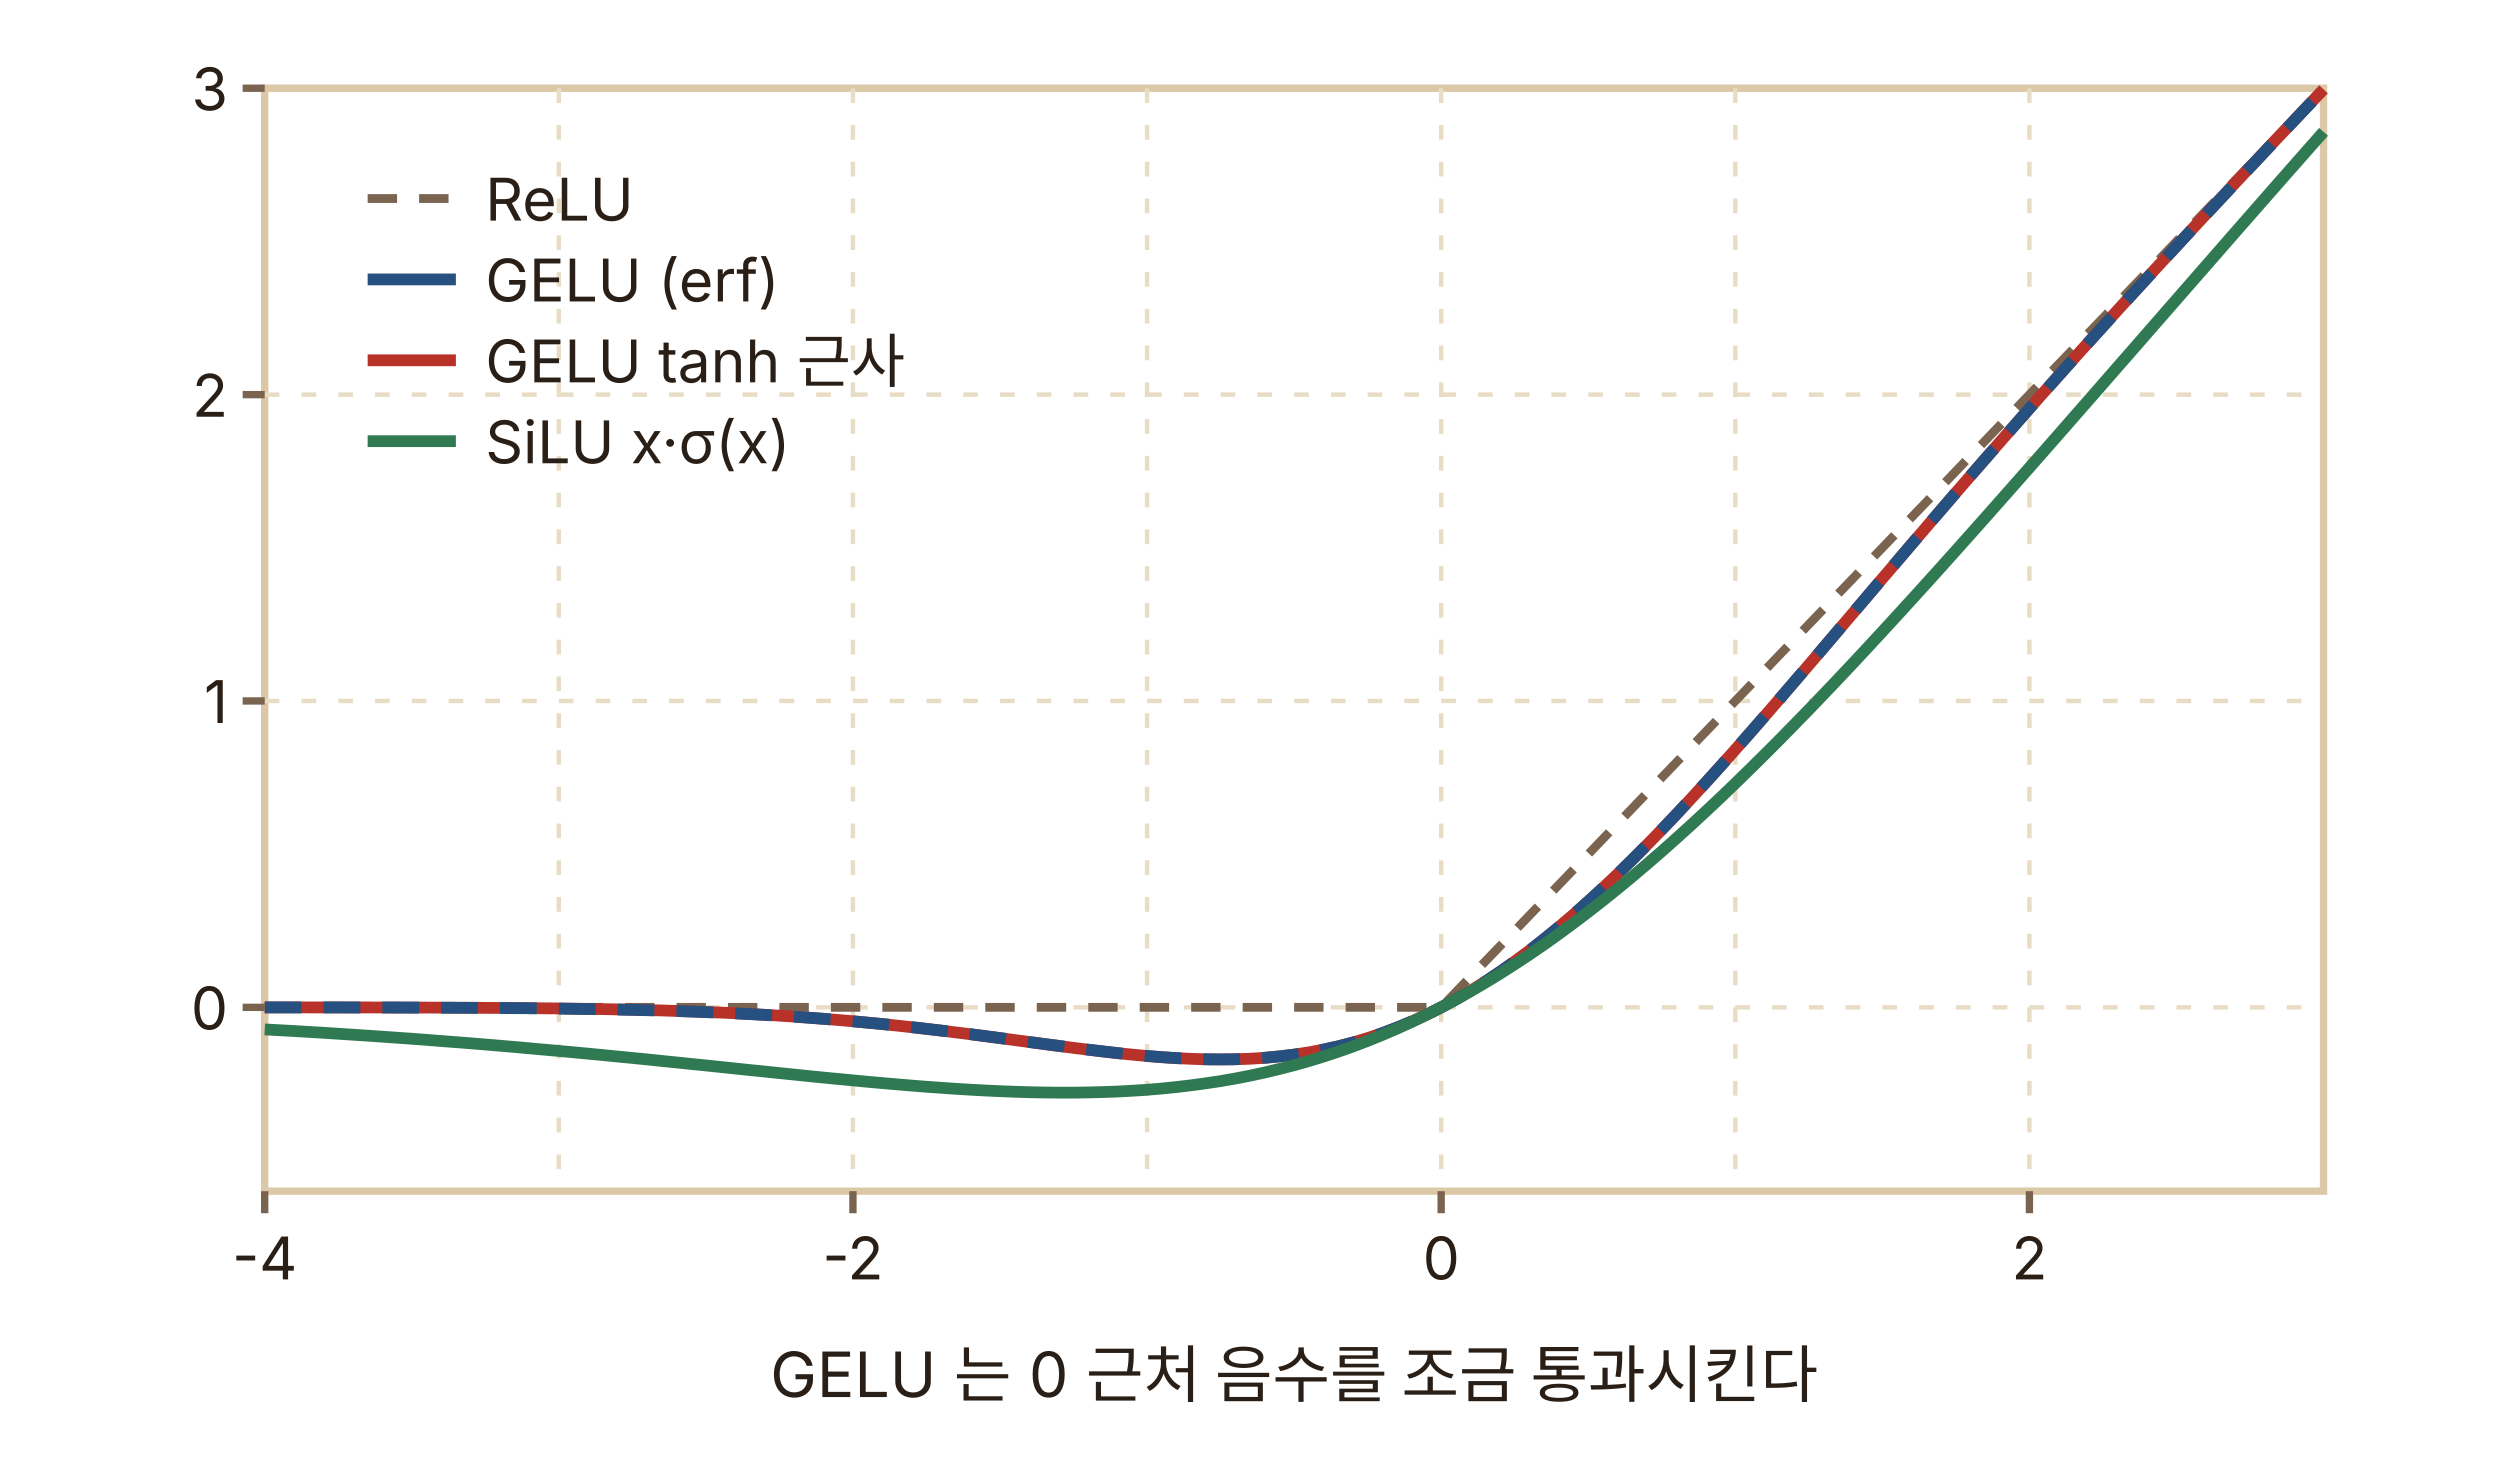
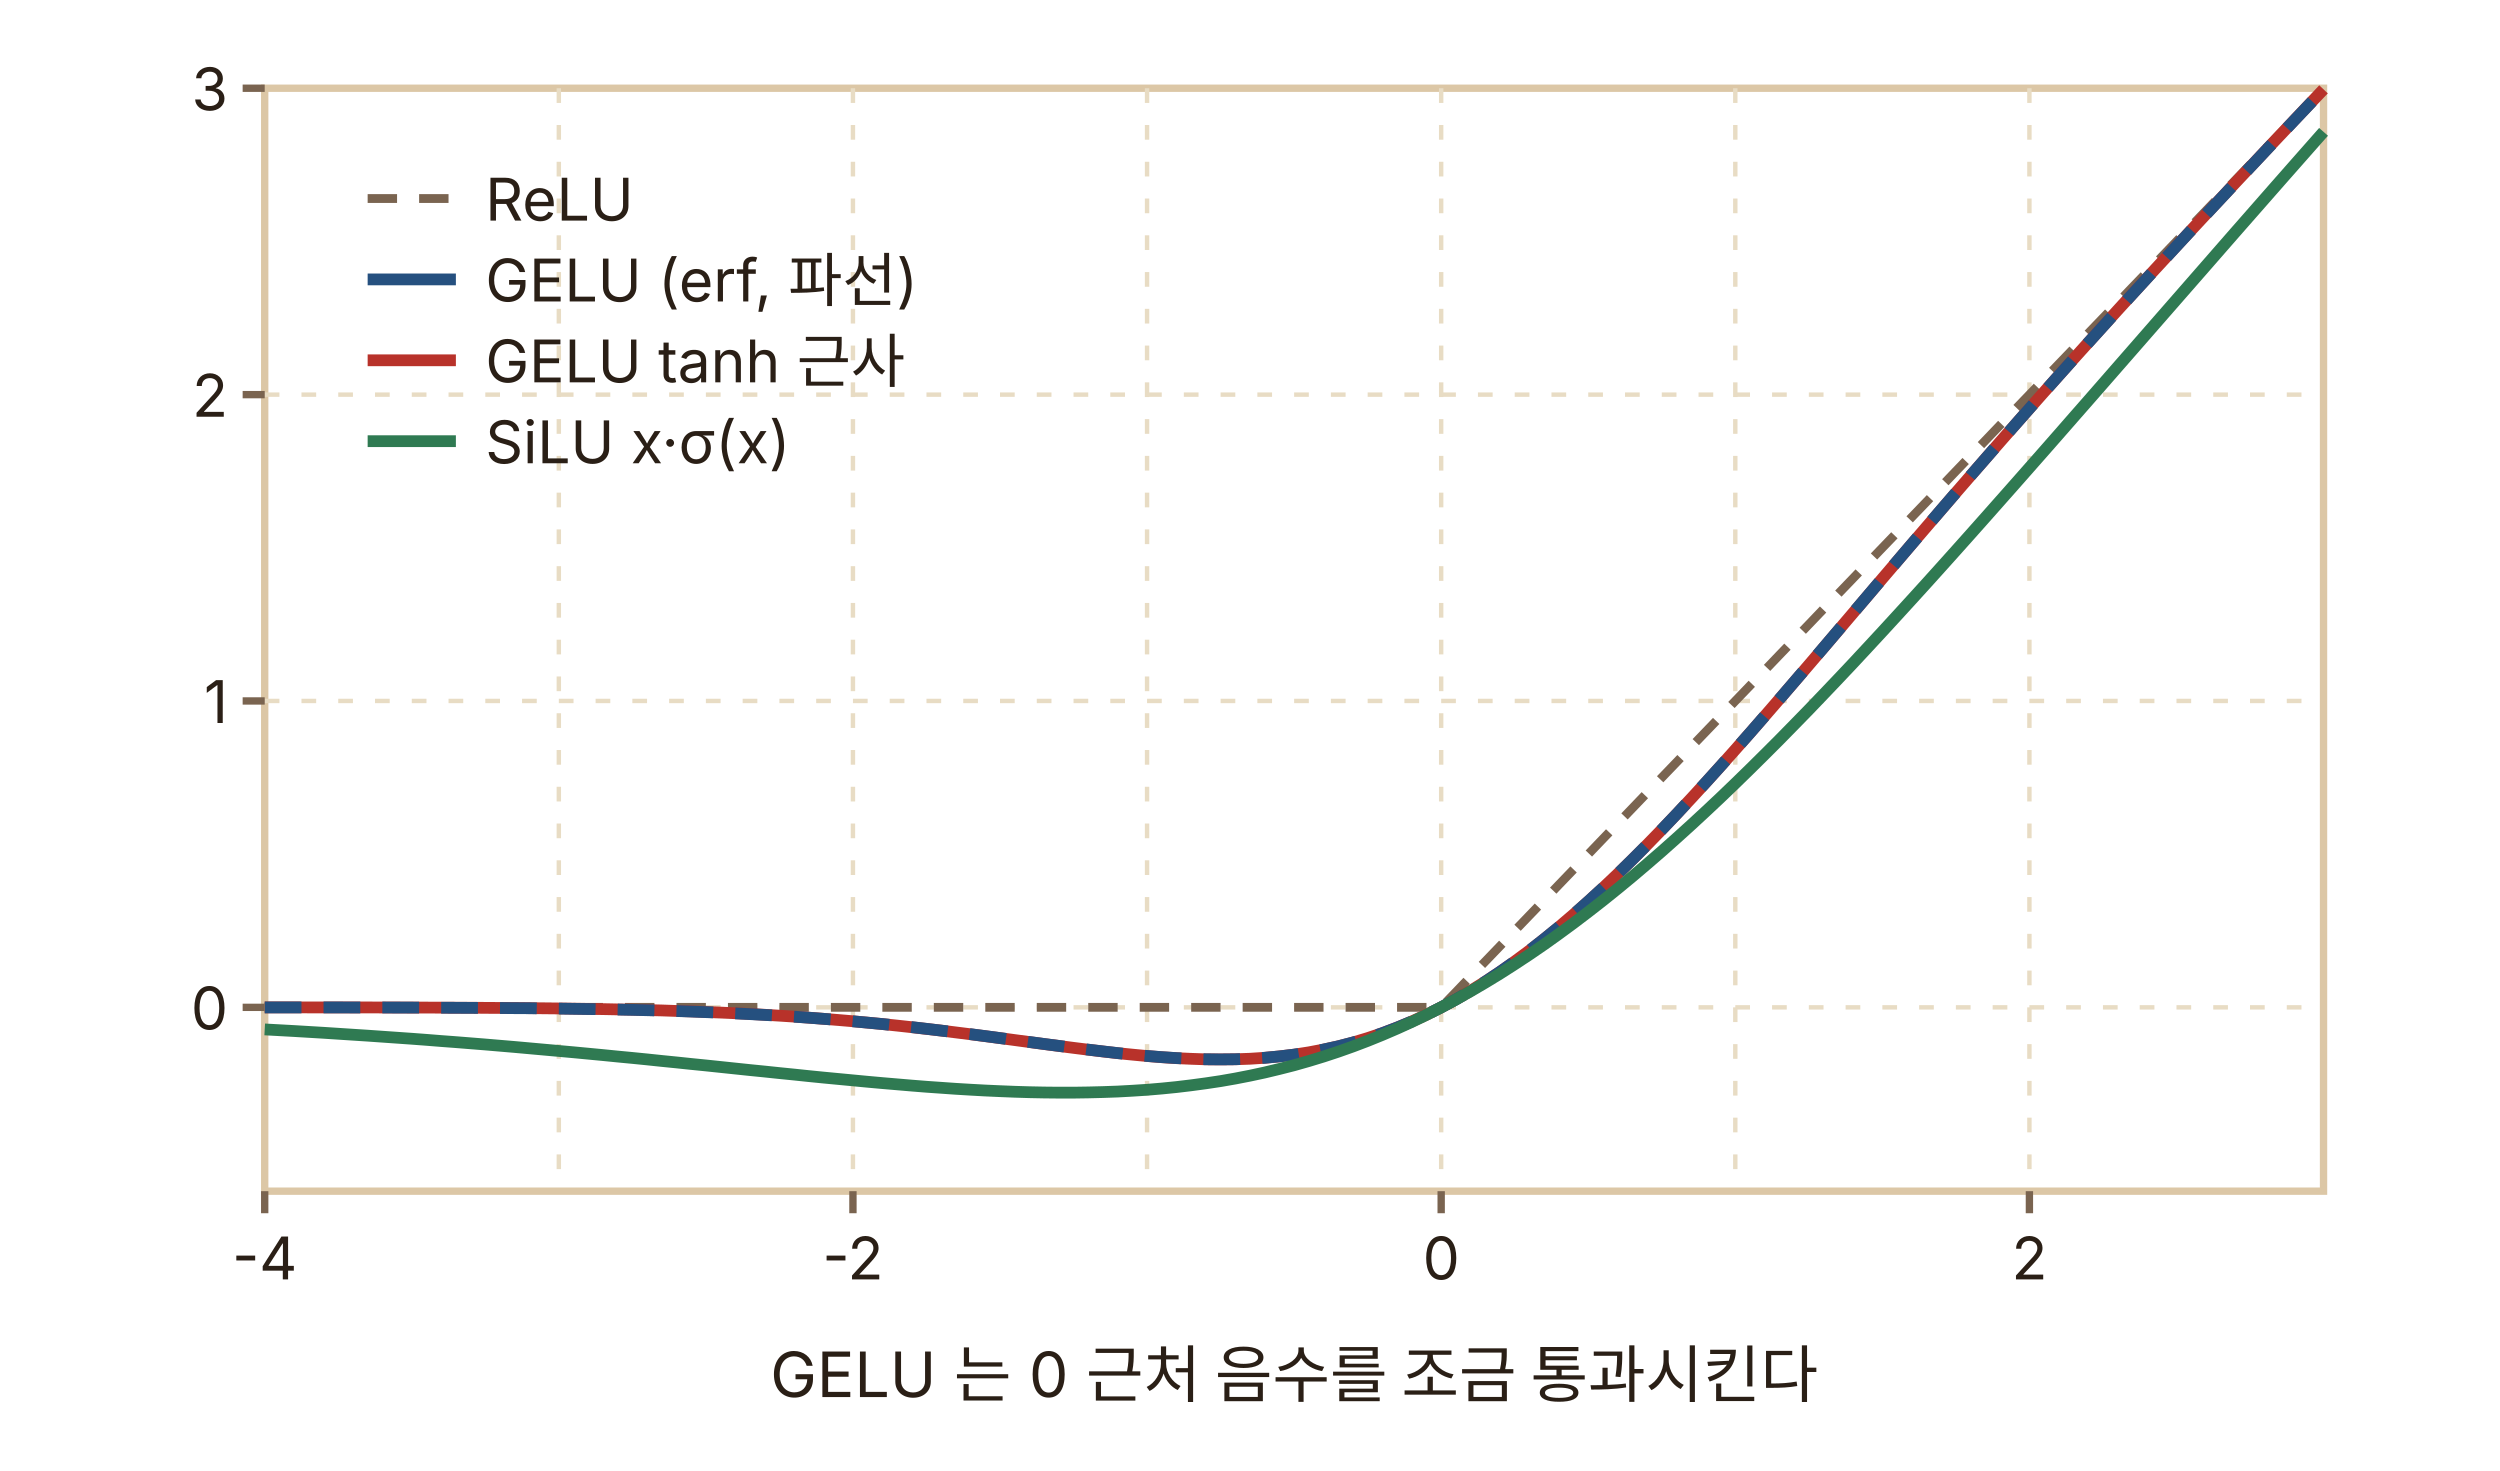
<svg xmlns="http://www.w3.org/2000/svg" class="diag" viewBox="0 0 340 200" role="img" aria-label="ReLU · GELU · SiLU">
  <style>
.diag text{font-family:-apple-system,"Noto Sans KR",sans-serif}
.frame{fill:none;stroke:var(--border,#dcc7a6);stroke-width:1}
.ax{stroke:var(--muted,#7a6450);stroke-width:1;fill:none}
.grid{stroke:var(--border,#e8dcc4);stroke-width:.6;
 stroke-dasharray:2 3;fill:none}
.tick{font-size:8px;fill:var(--muted,#7a6450)}
.axname{font-size:9px;fill:var(--accent2,#3d2413);font-weight:700}
.key{font-size:9px;fill:var(--accent2,#3d2413);font-weight:700}
.cap{font-size:8.5px;fill:var(--muted,#7a6450)}
.cv{fill:none;stroke:var(--accent,#8a3b12);stroke-width:1.6}
.cv1{fill:none;stroke:var(--g1,#9a6a2f);stroke-width:1.6}
.cv2{fill:none;stroke:var(--g2,#25507f);stroke-width:1.6}
.cv3{fill:none;stroke:var(--g3,#2f7a52);stroke-width:1.6}
.cv4{fill:none;stroke:var(--g4,#7a4a8c);stroke-width:1.6}
.cv5{fill:none;stroke:var(--g5,#b8322a);stroke-width:1.6}
.cv6{fill:none;stroke:var(--g6,#5c6b73);stroke-width:1.6}
.cvd{fill:none;stroke:var(--muted,#7a6450);stroke-width:1.2;
 stroke-dasharray:4 3}
.dot{fill:var(--accent,#8a3b12);stroke:none}
.dot2{fill:var(--special,#25507f);stroke:none}
.dot5{fill:var(--g5,#b8322a);stroke:none}
.dotn{fill:var(--muted,#7a6450);opacity:.35;stroke:none}
.cell{fill:var(--panel,#fff);stroke:var(--border,#dcc7a6);
 stroke-width:1}
.cell.a{fill:rgba(138,59,18,.16)}
.cell.b{fill:rgba(184,50,42,.14)}
.cell.c{fill:rgba(46,158,91,.14)}
.cell.d{fill:rgba(217,119,6,.16)}
.cell.e{fill:rgba(37,80,127,.14)}
.cell.f{fill:rgba(122,100,80,.12)}
.box{fill:var(--panel,#fffcf4);stroke:var(--border,#dcc7a6);
 stroke-width:1.2}
.box.g1{stroke:var(--g1,#9a6a2f);fill:rgba(154,106,47,.12)}
.box.g2{stroke:var(--g2,#25507f);fill:rgba(37,80,127,.12)}
.box.g3{stroke:var(--g3,#2f7a52);fill:rgba(47,122,82,.12)}
.box.g4{stroke:var(--g4,#7a4a8c);fill:rgba(122,74,140,.12)}
.box.g5{stroke:var(--g5,#b8322a);fill:rgba(184,50,42,.12)}
.box.g6{stroke:var(--g6,#5c6b73);fill:rgba(92,107,115,.12)}
.box.off{fill:none;stroke-dasharray:3 2}
.arw{stroke:var(--net,#8a7d70);stroke-width:1.4;fill:none}
.arw.hot{stroke:var(--special,#25507f);stroke-width:2.2}
.lbl{font-size:11px;fill:var(--muted,#7a6450)}
.diag text{fill:var(--text,#2a1f16)}
.tie{stroke:var(--net,#8a7d70);stroke-width:1;fill:none}
.tie.hot{stroke:var(--special,#25507f);stroke-width:1.6}
</style>
  <rect x="36.00" y="12.00" width="280.00" height="150.00" class="frame" />
  <line x1="76.00" y1="12.00" x2="76.00" y2="162.00" class="grid" />
  <line x1="116.00" y1="12.00" x2="116.00" y2="162.00" class="grid" />
  <line x1="156.00" y1="12.00" x2="156.00" y2="162.00" class="grid" />
  <line x1="196.00" y1="12.00" x2="196.00" y2="162.00" class="grid" />
  <line x1="236.00" y1="12.00" x2="236.00" y2="162.00" class="grid" />
  <line x1="276.00" y1="12.00" x2="276.00" y2="162.00" class="grid" />
  <line x1="36.00" y1="137.00" x2="316.00" y2="137.00" class="grid" />
  <line x1="36.00" y1="95.33" x2="316.00" y2="95.33" class="grid" />
  <line x1="36.00" y1="53.67" x2="316.00" y2="53.67" class="grid" />
  <path d="M 36.00 137.00 L 38.00 137.00 L 40.00 137.00 L 42.00 137.00 L 44.00 137.00 L 46.00 137.00 L 48.00 137.00 L 50.00 137.00 L 52.00 137.00 L 54.00 137.00 L 56.00 137.00 L 58.00 137.00 L 60.00 137.00 L 62.00 137.00 L 64.00 137.00 L 66.00 137.00 L 68.00 137.00 L 70.00 137.00 L 72.00 137.00 L 74.00 137.00 L 76.00 137.00 L 78.00 137.00 L 80.00 137.00 L 82.00 137.00 L 84.00 137.00 L 86.00 137.00 L 88.00 137.00 L 90.00 137.00 L 92.00 137.00 L 94.00 137.00 L 96.00 137.00 L 98.00 137.00 L 100.00 137.00 L 102.00 137.00 L 104.00 137.00 L 106.00 137.00 L 108.00 137.00 L 110.00 137.00 L 112.00 137.00 L 114.00 137.00 L 116.00 137.00 L 118.00 137.00 L 120.00 137.00 L 122.00 137.00 L 124.00 137.00 L 126.00 137.00 L 128.00 137.00 L 130.00 137.00 L 132.00 137.00 L 134.00 137.00 L 136.00 137.00 L 138.00 137.00 L 140.00 137.00 L 142.00 137.00 L 144.00 137.00 L 146.00 137.00 L 148.00 137.00 L 150.00 137.00 L 152.00 137.00 L 154.00 137.00 L 156.00 137.00 L 158.00 137.00 L 160.00 137.00 L 162.00 137.00 L 164.00 137.00 L 166.00 137.00 L 168.00 137.00 L 170.00 137.00 L 172.00 137.00 L 174.00 137.00 L 176.00 137.00 L 178.00 137.00 L 180.00 137.00 L 182.00 137.00 L 184.00 137.00 L 186.00 137.00 L 188.00 137.00 L 190.00 137.00 L 192.00 137.00 L 194.00 137.00 L 196.00 137.00 L 198.00 134.92 L 200.00 132.83 L 202.00 130.75 L 204.00 128.67 L 206.00 126.58 L 208.00 124.50 L 210.00 122.42 L 212.00 120.33 L 214.00 118.25 L 216.00 116.17 L 218.00 114.08 L 220.00 112.00 L 222.00 109.92 L 224.00 107.83 L 226.00 105.75 L 228.00 103.67 L 230.00 101.58 L 232.00 99.50 L 234.00 97.42 L 236.00 95.33 L 238.00 93.25 L 240.00 91.17 L 242.00 89.08 L 244.00 87.00 L 246.00 84.92 L 248.00 82.83 L 250.00 80.75 L 252.00 78.67 L 254.00 76.58 L 256.00 74.50 L 258.00 72.42 L 260.00 70.33 L 262.00 68.25 L 264.00 66.17 L 266.00 64.08 L 268.00 62.00 L 270.00 59.92 L 272.00 57.83 L 274.00 55.75 L 276.00 53.67 L 278.00 51.58 L 280.00 49.50 L 282.00 47.42 L 284.00 45.33 L 286.00 43.25 L 288.00 41.17 L 290.00 39.08 L 292.00 37.00 L 294.00 34.92 L 296.00 32.83 L 298.00 30.75 L 300.00 28.67 L 302.00 26.58 L 304.00 24.50 L 306.00 22.42 L 308.00 20.33 L 310.00 18.25 L 312.00 16.17 L 314.00 14.08 L 316.00 12.00" class="cvd" />
  <path d="M 36.00 137.00 L 38.00 137.00 L 40.00 137.00 L 42.00 137.01 L 44.00 137.01 L 46.00 137.01 L 48.00 137.01 L 50.00 137.01 L 52.00 137.02 L 54.00 137.02 L 56.00 137.03 L 58.00 137.03 L 60.00 137.04 L 62.00 137.05 L 64.00 137.05 L 66.00 137.07 L 68.00 137.08 L 70.00 137.09 L 72.00 137.11 L 74.00 137.13 L 76.00 137.15 L 78.00 137.18 L 80.00 137.21 L 82.00 137.24 L 84.00 137.28 L 86.00 137.32 L 88.00 137.37 L 90.00 137.42 L 92.00 137.49 L 94.00 137.55 L 96.00 137.63 L 98.00 137.71 L 100.00 137.80 L 102.00 137.90 L 104.00 138.01 L 106.00 138.13 L 108.00 138.26 L 110.00 138.40 L 112.00 138.56 L 114.00 138.72 L 116.00 138.89 L 118.00 139.08 L 120.00 139.27 L 122.00 139.48 L 124.00 139.70 L 126.00 139.93 L 128.00 140.16 L 130.00 140.41 L 132.00 140.66 L 134.00 140.92 L 136.00 141.18 L 138.00 141.45 L 140.00 141.72 L 142.00 141.99 L 144.00 142.25 L 146.00 142.51 L 148.00 142.76 L 150.00 143.00 L 152.00 143.23 L 154.00 143.43 L 156.00 143.62 L 158.00 143.78 L 160.00 143.91 L 162.00 144.00 L 164.00 144.07 L 166.00 144.08 L 168.00 144.06 L 170.00 143.99 L 172.00 143.86 L 174.00 143.67 L 176.00 143.43 L 178.00 143.12 L 180.00 142.74 L 182.00 142.30 L 184.00 141.78 L 186.00 141.18 L 188.00 140.51 L 190.00 139.75 L 192.00 138.92 L 194.00 138.00 L 196.00 137.00 L 198.00 135.92 L 200.00 134.75 L 202.00 133.50 L 204.00 132.17 L 206.00 130.76 L 208.00 129.28 L 210.00 127.71 L 212.00 126.08 L 214.00 124.37 L 216.00 122.60 L 218.00 120.76 L 220.00 118.86 L 222.00 116.90 L 224.00 114.89 L 226.00 112.83 L 228.00 110.73 L 230.00 108.59 L 232.00 106.41 L 234.00 104.19 L 236.00 101.95 L 238.00 99.68 L 240.00 97.39 L 242.00 95.08 L 244.00 92.76 L 246.00 90.43 L 248.00 88.09 L 250.00 85.74 L 252.00 83.39 L 254.00 81.04 L 256.00 78.68 L 258.00 76.34 L 260.00 73.99 L 262.00 71.66 L 264.00 69.33 L 266.00 67.01 L 268.00 64.70 L 270.00 62.40 L 272.00 60.11 L 274.00 57.83 L 276.00 55.56 L 278.00 53.30 L 280.00 51.06 L 282.00 48.82 L 284.00 46.60 L 286.00 44.38 L 288.00 42.18 L 290.00 39.99 L 292.00 37.80 L 294.00 35.63 L 296.00 33.46 L 298.00 31.30 L 300.00 29.15 L 302.00 27.01 L 304.00 24.87 L 306.00 22.74 L 308.00 20.61 L 310.00 18.49 L 312.00 16.37 L 314.00 14.26 L 316.00 12.15" class="cv5" />
  <path d="M 36.00 137.01 L 38.00 137.01 L 40.00 137.01 L 42.00 137.01 L 44.00 137.01 L 46.00 137.01 L 48.00 137.02 L 50.00 137.02 L 52.00 137.02 L 54.00 137.03 L 56.00 137.03 L 58.00 137.04 L 60.00 137.05 L 62.00 137.06 L 64.00 137.07 L 66.00 137.08 L 68.00 137.09 L 70.00 137.11 L 72.00 137.12 L 74.00 137.15 L 76.00 137.17 L 78.00 137.20 L 80.00 137.23 L 82.00 137.26 L 84.00 137.30 L 86.00 137.34 L 88.00 137.39 L 90.00 137.44 L 92.00 137.50 L 94.00 137.57 L 96.00 137.65 L 98.00 137.73 L 100.00 137.82 L 102.00 137.92 L 104.00 138.03 L 106.00 138.15 L 108.00 138.27 L 110.00 138.41 L 112.00 138.56 L 114.00 138.72 L 116.00 138.90 L 118.00 139.08 L 120.00 139.27 L 122.00 139.48 L 124.00 139.69 L 126.00 139.92 L 128.00 140.16 L 130.00 140.40 L 132.00 140.65 L 134.00 140.91 L 136.00 141.18 L 138.00 141.44 L 140.00 141.71 L 142.00 141.98 L 144.00 142.24 L 146.00 142.50 L 148.00 142.75 L 150.00 142.99 L 152.00 143.22 L 154.00 143.43 L 156.00 143.61 L 158.00 143.77 L 160.00 143.90 L 162.00 144.00 L 164.00 144.06 L 166.00 144.08 L 168.00 144.06 L 170.00 143.98 L 172.00 143.86 L 174.00 143.67 L 176.00 143.43 L 178.00 143.12 L 180.00 142.74 L 182.00 142.30 L 184.00 141.78 L 186.00 141.18 L 188.00 140.51 L 190.00 139.75 L 192.00 138.92 L 194.00 138.00 L 196.00 137.00 L 198.00 135.92 L 200.00 134.75 L 202.00 133.50 L 204.00 132.17 L 206.00 130.76 L 208.00 129.28 L 210.00 127.71 L 212.00 126.08 L 214.00 124.37 L 216.00 122.59 L 218.00 120.76 L 220.00 118.86 L 222.00 116.90 L 224.00 114.89 L 226.00 112.83 L 228.00 110.73 L 230.00 108.58 L 232.00 106.40 L 234.00 104.19 L 236.00 101.94 L 238.00 99.68 L 240.00 97.38 L 242.00 95.08 L 244.00 92.75 L 246.00 90.42 L 248.00 88.08 L 250.00 85.73 L 252.00 83.38 L 254.00 81.03 L 256.00 78.68 L 258.00 76.33 L 260.00 73.99 L 262.00 71.65 L 264.00 69.32 L 266.00 67.00 L 268.00 64.69 L 270.00 62.40 L 272.00 60.11 L 274.00 57.83 L 276.00 55.56 L 278.00 53.31 L 280.00 51.06 L 282.00 48.83 L 284.00 46.61 L 286.00 44.40 L 288.00 42.19 L 290.00 40.00 L 292.00 37.82 L 294.00 35.65 L 296.00 33.48 L 298.00 31.32 L 300.00 29.17 L 302.00 27.03 L 304.00 24.89 L 306.00 22.76 L 308.00 20.63 L 310.00 18.51 L 312.00 16.39 L 314.00 14.28 L 316.00 12.17" class="cv2" style="stroke-dasharray:5 3" />
  <path d="M 36.00 140.00 L 38.00 140.11 L 40.00 140.22 L 42.00 140.34 L 44.00 140.46 L 46.00 140.59 L 48.00 140.72 L 50.00 140.85 L 52.00 140.99 L 54.00 141.13 L 56.00 141.27 L 58.00 141.42 L 60.00 141.58 L 62.00 141.73 L 64.00 141.89 L 66.00 142.05 L 68.00 142.22 L 70.00 142.39 L 72.00 142.57 L 74.00 142.75 L 76.00 142.93 L 78.00 143.11 L 80.00 143.30 L 82.00 143.49 L 84.00 143.69 L 86.00 143.88 L 88.00 144.08 L 90.00 144.29 L 92.00 144.49 L 94.00 144.70 L 96.00 144.90 L 98.00 145.11 L 100.00 145.32 L 102.00 145.53 L 104.00 145.73 L 106.00 145.94 L 108.00 146.14 L 110.00 146.35 L 112.00 146.55 L 114.00 146.74 L 116.00 146.93 L 118.00 147.12 L 120.00 147.30 L 122.00 147.47 L 124.00 147.64 L 126.00 147.80 L 128.00 147.94 L 130.00 148.08 L 132.00 148.20 L 134.00 148.31 L 136.00 148.40 L 138.00 148.48 L 140.00 148.54 L 142.00 148.58 L 144.00 148.60 L 146.00 148.60 L 148.00 148.57 L 150.00 148.52 L 152.00 148.45 L 154.00 148.34 L 156.00 148.21 L 158.00 148.04 L 160.00 147.84 L 162.00 147.60 L 164.00 147.33 L 166.00 147.03 L 168.00 146.68 L 170.00 146.29 L 172.00 145.86 L 174.00 145.38 L 176.00 144.87 L 178.00 144.30 L 180.00 143.69 L 182.00 143.03 L 184.00 142.32 L 186.00 141.56 L 188.00 140.75 L 190.00 139.89 L 192.00 138.98 L 194.00 138.02 L 196.00 137.00 L 198.00 135.93 L 200.00 134.81 L 202.00 133.64 L 204.00 132.42 L 206.00 131.14 L 208.00 129.82 L 210.00 128.45 L 212.00 127.02 L 214.00 125.55 L 216.00 124.03 L 218.00 122.47 L 220.00 120.86 L 222.00 119.21 L 224.00 117.51 L 226.00 115.78 L 228.00 114.00 L 230.00 112.19 L 232.00 110.34 L 234.00 108.46 L 236.00 106.54 L 238.00 104.59 L 240.00 102.61 L 242.00 100.61 L 244.00 98.57 L 246.00 96.52 L 248.00 94.43 L 250.00 92.33 L 252.00 90.21 L 254.00 88.06 L 256.00 85.90 L 258.00 83.72 L 260.00 81.53 L 262.00 79.33 L 264.00 77.11 L 266.00 74.88 L 268.00 72.64 L 270.00 70.39 L 272.00 68.13 L 274.00 65.87 L 276.00 63.60 L 278.00 61.33 L 280.00 59.05 L 282.00 56.76 L 284.00 54.48 L 286.00 52.19 L 288.00 49.90 L 290.00 47.61 L 292.00 45.32 L 294.00 43.03 L 296.00 40.74 L 298.00 38.45 L 300.00 36.16 L 302.00 33.87 L 304.00 31.58 L 306.00 29.30 L 308.00 27.02 L 310.00 24.74 L 312.00 22.47 L 314.00 20.20 L 316.00 17.93" class="cv3" />
  <line x1="36.00" y1="162.00" x2="36.00" y2="165.00" class="ax" />
  <text x="36.00" y="174.00" class="tick" text-anchor="middle">-4</text>
  <line x1="116.00" y1="162.00" x2="116.00" y2="165.00" class="ax" />
  <text x="116.00" y="174.00" class="tick" text-anchor="middle">-2</text>
  <line x1="196.00" y1="162.00" x2="196.00" y2="165.00" class="ax" />
  <text x="196.00" y="174.00" class="tick" text-anchor="middle">0</text>
  <line x1="276.00" y1="162.00" x2="276.00" y2="165.00" class="ax" />
  <text x="276.00" y="174.00" class="tick" text-anchor="middle">2</text>
  <line x1="33.00" y1="137.00" x2="36.00" y2="137.00" class="ax" />
  <text x="31.00" y="140.00" class="tick" text-anchor="end">0</text>
  <line x1="33.00" y1="95.33" x2="36.00" y2="95.33" class="ax" />
  <text x="31.00" y="98.33" class="tick" text-anchor="end">1</text>
  <line x1="33.00" y1="53.67" x2="36.00" y2="53.67" class="ax" />
  <text x="31.00" y="56.67" class="tick" text-anchor="end">2</text>
  <line x1="33.00" y1="12.00" x2="36.00" y2="12.00" class="ax" />
  <text x="31.00" y="15.00" class="tick" text-anchor="end">3</text>
  <line x1="50.00" y1="27.00" x2="62.00" y2="27.00" class="cvd" />
  <text x="66.00" y="30.00" class="tick" text-anchor="start">ReLU</text>
  <line x1="50.00" y1="38.00" x2="62.00" y2="38.00" class="cv2" />
-   <text x="66.00" y="41.00" class="tick" text-anchor="start">GELU (erf)</text>
+   <text x="66.00" y="41.00" class="tick" text-anchor="start">GELU (erf, 파선)</text>
  <line x1="50.00" y1="49.00" x2="62.00" y2="49.00" class="cv5" />
  <text x="66.00" y="52.00" class="tick" text-anchor="start">GELU tanh 근사</text>
  <line x1="50.00" y1="60.00" x2="62.00" y2="60.00" class="cv3" />
  <text x="66.00" y="63.00" class="tick" text-anchor="start">SiLU x·σ(x)</text>
  <text x="176.00" y="190.00" class="cap" text-anchor="middle">GELU 는 0 근처 음수를 조금 통과시킨다</text>
</svg>
